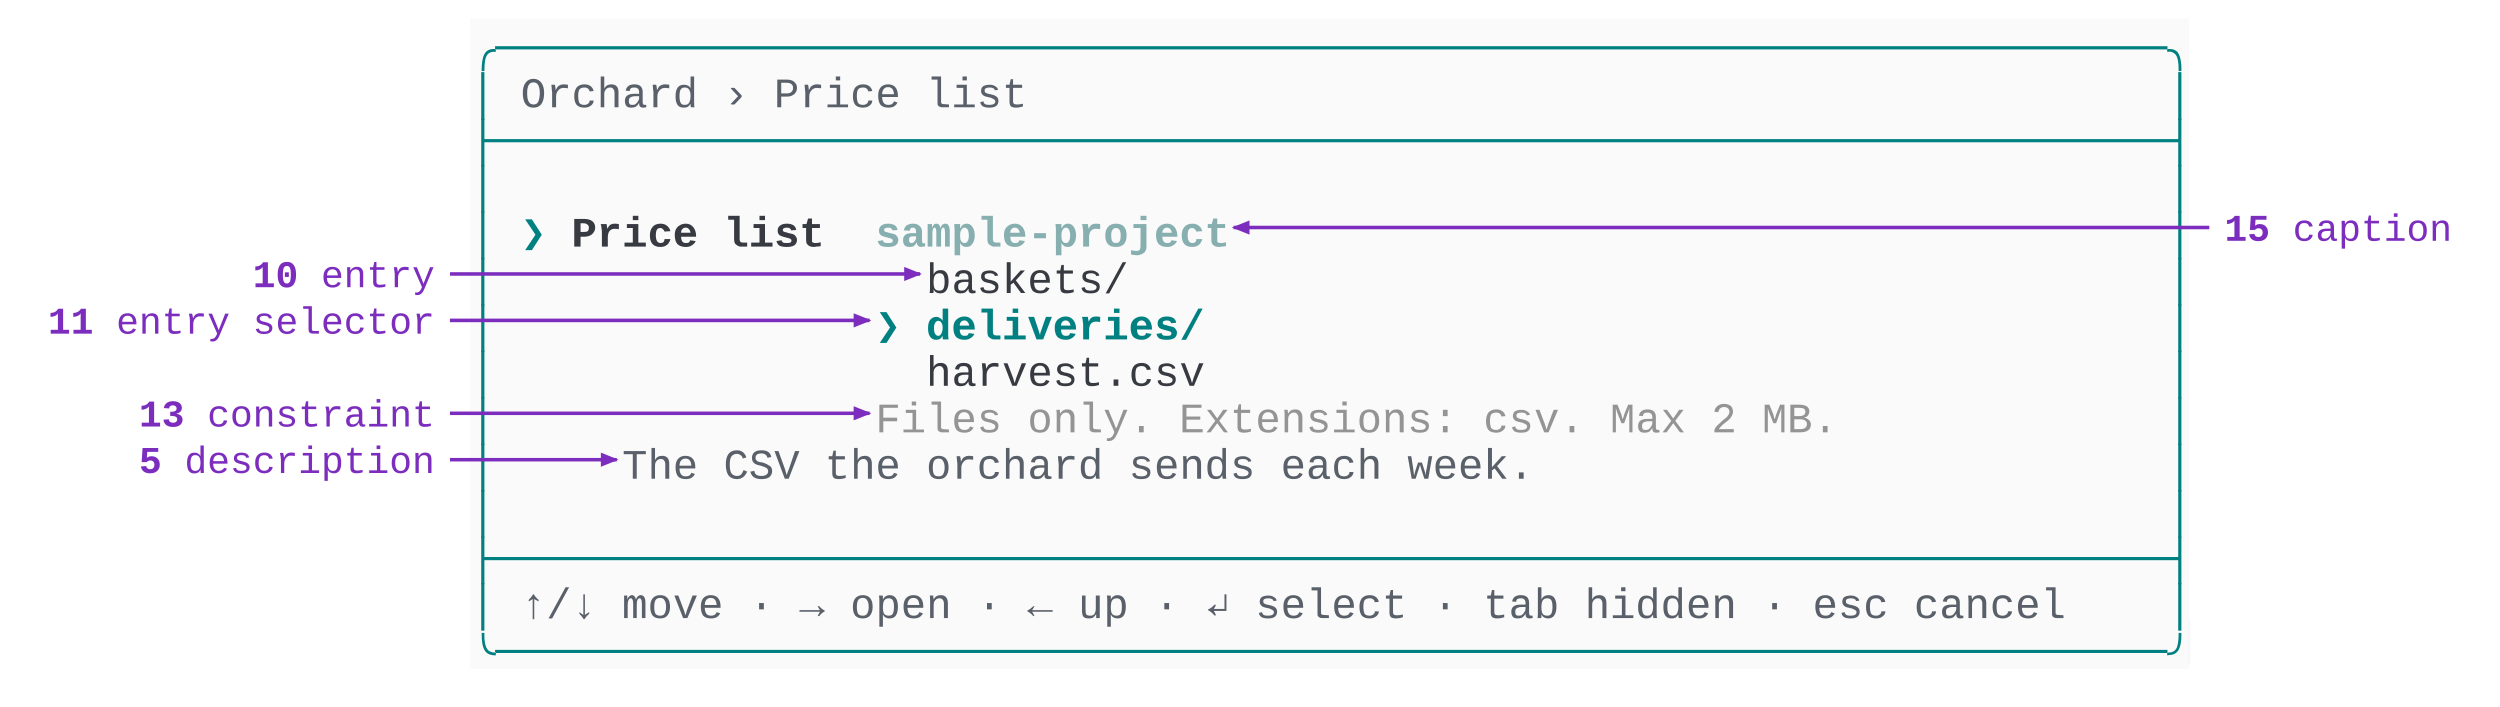
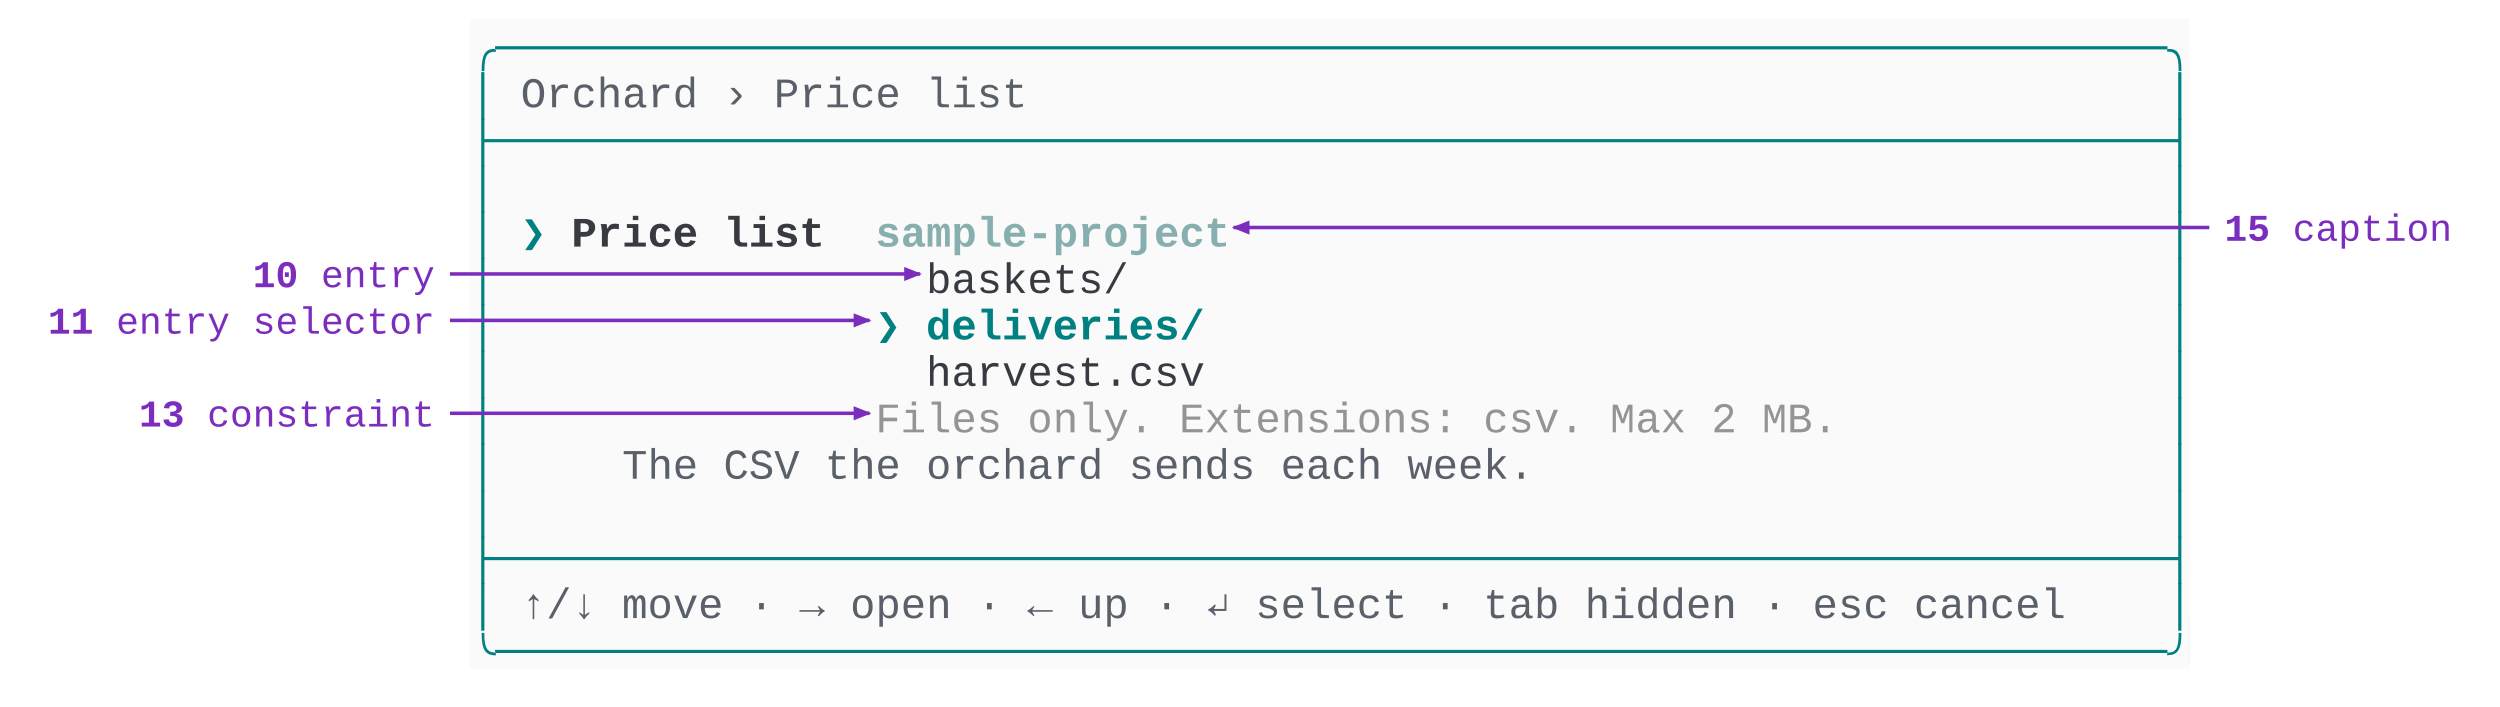
<svg xmlns="http://www.w3.org/2000/svg" xmlns:xlink="http://www.w3.org/1999/xlink" width="989.00" height="279.53">
  <defs>
    <marker id="anatomy-arrow" viewBox="0 0 10 10" refX="9" refY="5" markerWidth="5" markerHeight="5" orient="auto-start-reverse">
      <path d="M 0 1 L 10 5 L 0 9 z" fill="rgb(124,45,190)" />
    </marker>
  </defs>
  <g transform="translate(186.00,7.35)">
    <svg width="680" height="257.18">
      <rect width="680" height="257.18" rx="0" ry="0" class="a" />
      <svg height="257.18" viewBox="0 0 68 25.718" width="680">
        <style>.a{fill:rgb(250,250,250)}.b{font-family:Consolas,"Courier New",Courier,"Liberation Mono",monospace}.c{fill:rgb(0,128,128);white-space:pre}.d{fill:transparent}.e{fill:rgb(82,139,255)}.f{fill:rgb(90,96,105);white-space:pre}.g{fill:rgb(0,128,128);font-weight:bold;white-space:pre}.h{fill:rgb(56,58,66);font-weight:bold;white-space:pre}.i{fill:rgb(135,175,175);font-weight:bold;white-space:pre}.j{fill:rgb(56,58,66);white-space:pre}.k{fill:rgb(148,148,148);white-space:pre}</style>
        <g font-family="Consolas, &quot;Courier New&quot;, Courier, &quot;Liberation Mono&quot;, monospace" font-size="1.67" class="b">
          <defs>
            <symbol id="1">
              <text x="0" y="1.67" class="c" textLength="68.136" lengthAdjust="spacingAndGlyphs">├──────────────────────────────────────────────────────────────────┤</text>
            </symbol>
            <symbol id="2">
              <text x="0" y="1.67" class="c" textLength="1.002" lengthAdjust="spacingAndGlyphs">│</text>
              <text x="67.134" y="1.67" class="c" textLength="1.002" lengthAdjust="spacingAndGlyphs">│</text>
            </symbol>
            <symbol id="a">
              <rect height="14" width="68" x="0" y="0" class="d" />
            </symbol>
            <symbol id="b">
              <rect height="1.837" width="1.102" class="e" />
            </symbol>
          </defs>
          <rect height="25.718" width="68" class="a" />
          <svg x="0" y="0" width="68">
            <svg x="0">
              <use xlink:href="#a" />
              <use xlink:href="#b" x="67.996" y="23.706" />
              <text x="0" y="1.67" class="c" textLength="68.136" lengthAdjust="spacingAndGlyphs">╭──────────────────────────────────────────────────────────────────╮</text>
              <text x="0" y="3.507" class="c" textLength="1.002" lengthAdjust="spacingAndGlyphs">│</text>
              <text x="2.004" y="3.507" class="f" textLength="7.014" lengthAdjust="spacingAndGlyphs">Orchard</text>
              <text x="10.02" y="3.507" class="f" textLength="1.002" lengthAdjust="spacingAndGlyphs">›</text>
              <text x="12.024" y="3.507" class="f" textLength="5.01" lengthAdjust="spacingAndGlyphs">Price</text>
              <text x="18.036" y="3.507" class="f" textLength="4.008" lengthAdjust="spacingAndGlyphs">list</text>
              <text x="67.134" y="3.507" class="c" textLength="1.002" lengthAdjust="spacingAndGlyphs">│</text>
              <use xlink:href="#1" y="3.674" />
              <use xlink:href="#2" y="5.511" />
              <text x="0" y="9.018" class="c" textLength="1.002" lengthAdjust="spacingAndGlyphs">│</text>
              <text x="2.004" y="9.018" class="g" textLength="1.002" lengthAdjust="spacingAndGlyphs">❯</text>
              <text x="4.008" y="9.018" class="h" textLength="5.01" lengthAdjust="spacingAndGlyphs">Price</text>
              <text x="10.02" y="9.018" class="h" textLength="4.008" lengthAdjust="spacingAndGlyphs">list</text>
              <text x="16.032" y="9.018" class="i" textLength="14.028" lengthAdjust="spacingAndGlyphs">sample-project</text>
              <text x="67.134" y="9.018" class="c" textLength="1.002" lengthAdjust="spacingAndGlyphs">│</text>
              <text x="0" y="10.855" class="c" textLength="1.002" lengthAdjust="spacingAndGlyphs">│</text>
              <text x="18.036" y="10.855" class="j" textLength="8.016" lengthAdjust="spacingAndGlyphs">baskets/</text>
              <text x="67.134" y="10.855" class="c" textLength="1.002" lengthAdjust="spacingAndGlyphs">│</text>
              <text x="0" y="12.692" class="c" textLength="1.002" lengthAdjust="spacingAndGlyphs">│</text>
              <text x="16.032" y="12.692" class="g" textLength="1.002" lengthAdjust="spacingAndGlyphs">❯</text>
              <text x="18.036" y="12.692" class="g" textLength="11.022" lengthAdjust="spacingAndGlyphs">deliveries/</text>
              <text x="67.134" y="12.692" class="c" textLength="1.002" lengthAdjust="spacingAndGlyphs">│</text>
              <text x="0" y="14.529" class="c" textLength="1.002" lengthAdjust="spacingAndGlyphs">│</text>
              <text x="18.036" y="14.529" class="j" textLength="11.022" lengthAdjust="spacingAndGlyphs">harvest.csv</text>
              <text x="67.134" y="14.529" class="c" textLength="1.002" lengthAdjust="spacingAndGlyphs">│</text>
              <text x="0" y="16.366" class="c" textLength="1.002" lengthAdjust="spacingAndGlyphs">│</text>
              <text x="16.032" y="16.366" class="k" textLength="5.01" lengthAdjust="spacingAndGlyphs">Files</text>
              <text x="22.044" y="16.366" class="k" textLength="5.01" lengthAdjust="spacingAndGlyphs">only.</text>
              <text x="28.056" y="16.366" class="k" textLength="11.022" lengthAdjust="spacingAndGlyphs">Extensions:</text>
              <text x="40.08" y="16.366" class="k" textLength="4.008" lengthAdjust="spacingAndGlyphs">csv.</text>
              <text x="45.09" y="16.366" class="k" textLength="3.006" lengthAdjust="spacingAndGlyphs">Max</text>
              <text x="49.098" y="16.366" class="k" textLength="1.002" lengthAdjust="spacingAndGlyphs">2</text>
              <text x="51.102" y="16.366" class="k" textLength="3.006" lengthAdjust="spacingAndGlyphs">MB.</text>
              <text x="67.134" y="16.366" class="c" textLength="1.002" lengthAdjust="spacingAndGlyphs">│</text>
              <text x="0" y="18.203" class="c" textLength="1.002" lengthAdjust="spacingAndGlyphs">│</text>
              <text x="6.012" y="18.203" class="f" textLength="3.006" lengthAdjust="spacingAndGlyphs">The</text>
              <text x="10.02" y="18.203" class="f" textLength="3.006" lengthAdjust="spacingAndGlyphs">CSV</text>
              <text x="14.028" y="18.203" class="f" textLength="3.006" lengthAdjust="spacingAndGlyphs">the</text>
              <text x="18.036" y="18.203" class="f" textLength="7.014" lengthAdjust="spacingAndGlyphs">orchard</text>
              <text x="26.052" y="18.203" class="f" textLength="5.01" lengthAdjust="spacingAndGlyphs">sends</text>
              <text x="32.064" y="18.203" class="f" textLength="4.008" lengthAdjust="spacingAndGlyphs">each</text>
              <text x="37.074" y="18.203" class="f" textLength="5.01" lengthAdjust="spacingAndGlyphs">week.</text>
              <text x="67.134" y="18.203" class="c" textLength="1.002" lengthAdjust="spacingAndGlyphs">│</text>
              <use xlink:href="#2" y="18.37" />
              <use xlink:href="#1" y="20.207" />
              <text x="0" y="23.714" class="c" textLength="1.002" lengthAdjust="spacingAndGlyphs">│</text>
              <text x="2.004" y="23.714" class="f" textLength="3.006" lengthAdjust="spacingAndGlyphs">↑/↓</text>
              <text x="6.012" y="23.714" class="f" textLength="4.008" lengthAdjust="spacingAndGlyphs">move</text>
              <text x="11.022" y="23.714" class="f" textLength="1.002" lengthAdjust="spacingAndGlyphs">·</text>
              <text x="13.026" y="23.714" class="f" textLength="1.002" lengthAdjust="spacingAndGlyphs">→</text>
              <text x="15.03" y="23.714" class="f" textLength="4.008" lengthAdjust="spacingAndGlyphs">open</text>
              <text x="20.04" y="23.714" class="f" textLength="1.002" lengthAdjust="spacingAndGlyphs">·</text>
              <text x="22.044" y="23.714" class="f" textLength="1.002" lengthAdjust="spacingAndGlyphs">←</text>
              <text x="24.048" y="23.714" class="f" textLength="2.004" lengthAdjust="spacingAndGlyphs">up</text>
              <text x="27.054" y="23.714" class="f" textLength="1.002" lengthAdjust="spacingAndGlyphs">·</text>
              <text x="29.058" y="23.714" class="f" textLength="1.002" lengthAdjust="spacingAndGlyphs">↵</text>
              <text x="31.062" y="23.714" class="f" textLength="6.012" lengthAdjust="spacingAndGlyphs">select</text>
              <text x="38.076" y="23.714" class="f" textLength="1.002" lengthAdjust="spacingAndGlyphs">·</text>
              <text x="40.08" y="23.714" class="f" textLength="3.006" lengthAdjust="spacingAndGlyphs">tab</text>
              <text x="44.088" y="23.714" class="f" textLength="6.012" lengthAdjust="spacingAndGlyphs">hidden</text>
              <text x="51.102" y="23.714" class="f" textLength="1.002" lengthAdjust="spacingAndGlyphs">·</text>
              <text x="53.106" y="23.714" class="f" textLength="3.006" lengthAdjust="spacingAndGlyphs">esc</text>
              <text x="57.114" y="23.714" class="f" textLength="6.012" lengthAdjust="spacingAndGlyphs">cancel</text>
              <text x="67.134" y="23.714" class="c" textLength="1.002" lengthAdjust="spacingAndGlyphs">│</text>
              <text x="0" y="25.551" class="c" textLength="68.136" lengthAdjust="spacingAndGlyphs">╰──────────────────────────────────────────────────────────────────╯</text>
            </svg>
          </svg>
        </g>
      </svg>
    </svg>
  </g>
  <g>
    <path d="M 874.00 90.01 L 872.00 90.01 L 488.00 90.01" fill="none" stroke="rgb(124,45,190)" stroke-width="1.4" stroke-linejoin="round" marker-end="url(#anatomy-arrow)" />
    <text x="880.00" y="95.26" text-anchor="start" fill="rgb(124,45,190)" font-family="Consolas, &quot;Courier New&quot;, Courier, monospace" font-size="15.0">
      <tspan font-weight="bold">15</tspan>  caption</text>
    <path d="M 178.00 108.38 L 180.00 108.38 L 364.00 108.38" fill="none" stroke="rgb(124,45,190)" stroke-width="1.4" stroke-linejoin="round" marker-end="url(#anatomy-arrow)" />
    <text x="172.00" y="113.63" text-anchor="end" fill="rgb(124,45,190)" font-family="Consolas, &quot;Courier New&quot;, Courier, monospace" font-size="15.0">
      <tspan font-weight="bold">10</tspan>  entry</text>
    <path d="M 178.00 126.75 L 180.00 126.75 L 344.00 126.75" fill="none" stroke="rgb(124,45,190)" stroke-width="1.4" stroke-linejoin="round" marker-end="url(#anatomy-arrow)" />
    <text x="172.00" y="132.00" text-anchor="end" fill="rgb(124,45,190)" font-family="Consolas, &quot;Courier New&quot;, Courier, monospace" font-size="15.0">
      <tspan font-weight="bold">11</tspan>  entry selector</text>
    <path d="M 178.00 163.49 L 180.00 163.49 L 344.00 163.49" fill="none" stroke="rgb(124,45,190)" stroke-width="1.4" stroke-linejoin="round" marker-end="url(#anatomy-arrow)" />
    <text x="172.00" y="168.74" text-anchor="end" fill="rgb(124,45,190)" font-family="Consolas, &quot;Courier New&quot;, Courier, monospace" font-size="15.0">
      <tspan font-weight="bold">13</tspan>  constraint</text>
-     <path d="M 178.00 181.86 L 180.00 181.86 L 244.00 181.86" fill="none" stroke="rgb(124,45,190)" stroke-width="1.4" stroke-linejoin="round" marker-end="url(#anatomy-arrow)" />
-     <text x="172.00" y="187.11" text-anchor="end" fill="rgb(124,45,190)" font-family="Consolas, &quot;Courier New&quot;, Courier, monospace" font-size="15.0">
-       <tspan font-weight="bold">5</tspan>  description</text>
  </g>
</svg>
